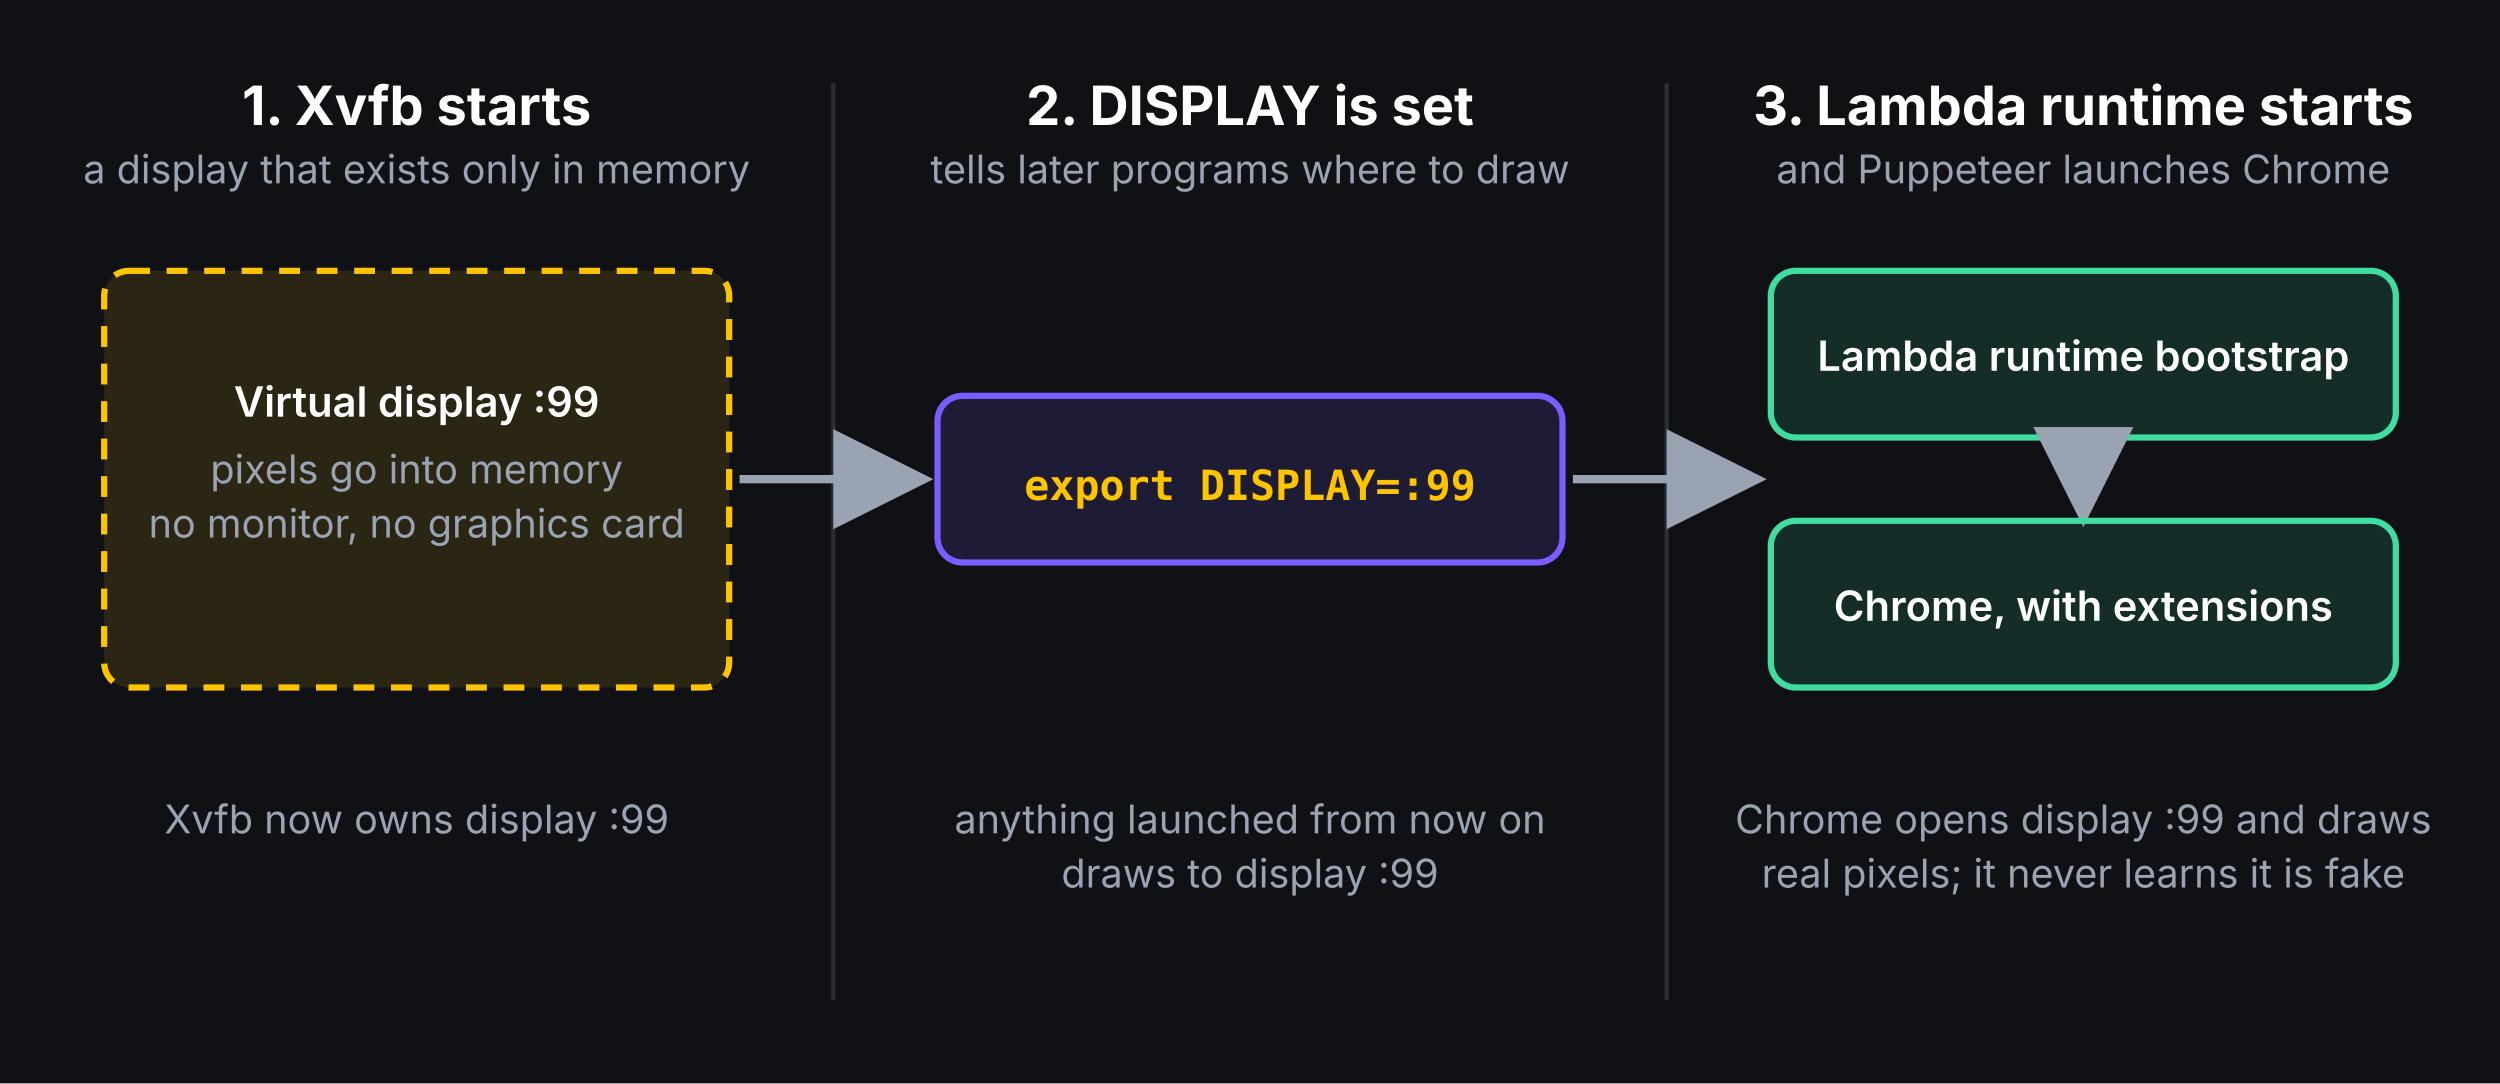
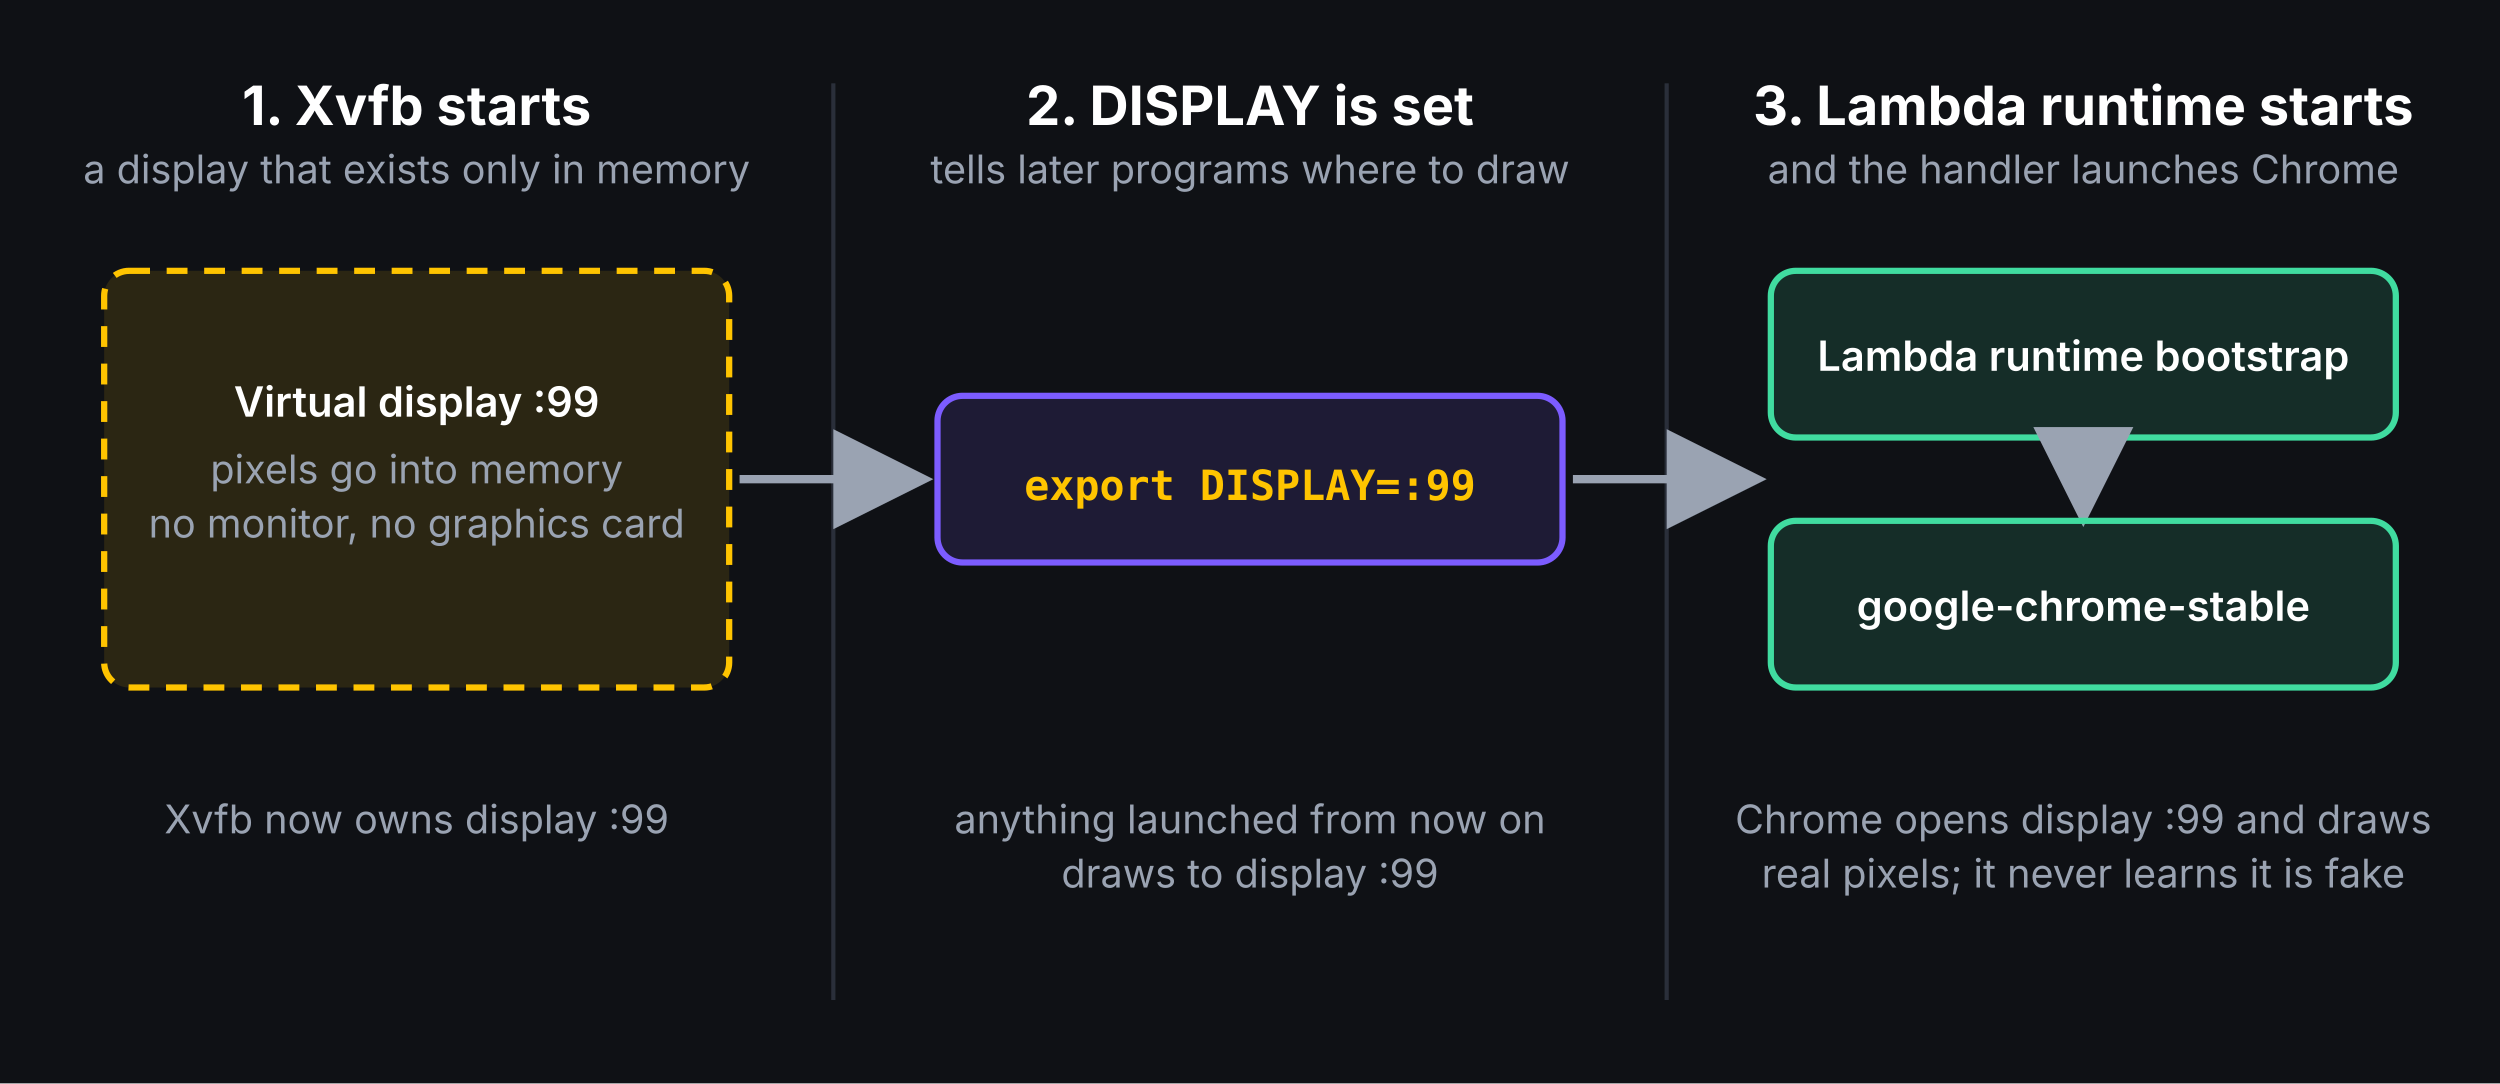
- <svg xmlns="http://www.w3.org/2000/svg" viewBox="0 0 1200 520" width="1200" height="520" role="img" aria-label="Three steps in order when the container starts: first Xvfb starts and owns a virtual display called :99 that draws into memory; second the DISPLAY variable is set to :99 so anything launched afterwards draws there; third the Lambda runtime starts and Puppeteer launches Chrome, which draws its pixels into Xvfb's memory without knowing there is no monitor">
+ <svg xmlns="http://www.w3.org/2000/svg" viewBox="0 0 1200 520" width="1200" height="520" role="img" aria-label="Three steps in order when the container starts: first Xvfb starts and owns a virtual display called :99 that draws into memory; second the DISPLAY variable is set to :99 so anything launched afterwards draws there; third the Lambda runtime starts and the handler launches Chrome, which draws its pixels into Xvfb's memory without knowing there is no monitor">
  <defs>
    <style>
      .bg{fill:#0f1115}
      .h{font:700 26px -apple-system,Inter,Helvetica,Arial,sans-serif;fill:#fff}
      .s{font:400 19px -apple-system,Inter,Helvetica,Arial,sans-serif;fill:#9aa3b2}
      .lbl{font:600 20px -apple-system,Inter,Helvetica,Arial,sans-serif;fill:#fff}
      .code{font:600 20px Menlo,Consolas,monospace;fill:#ffc400}
      .p{fill:rgba(124,92,255,.14);stroke:#7c5cff;stroke-width:3}
      .t{fill:rgba(64,220,160,.14);stroke:#40dca0;stroke-width:3}
      .y{fill:rgba(255,196,0,.12);stroke:#ffc400;stroke-width:3;stroke-dasharray:10 8}
      .arrow{stroke:#9aa3b2;stroke-width:4;fill:none}
      .ah{fill:#9aa3b2}
      .sep{stroke:#2a2f3a;stroke-width:2}
    </style>
    <marker id="head" markerWidth="12" markerHeight="12" refX="10" refY="6" orient="auto">
      <path class="ah" d="M0,0 L12,6 L0,12 z" />
    </marker>
  </defs>
  <rect class="bg" width="1200" height="520" />
  <line class="sep" x1="400" y1="40" x2="400" y2="480" />
  <line class="sep" x1="800" y1="40" x2="800" y2="480" />
  <text class="h" x="200" y="60" text-anchor="middle">1. Xvfb starts</text>
  <text class="s" x="200" y="88" text-anchor="middle">a display that exists only in memory</text>
  <rect class="y" x="50" y="130" width="300" height="200" rx="12" />
  <text class="lbl" x="200" y="200" text-anchor="middle">Virtual display :99</text>
  <text class="s" x="200" y="232" text-anchor="middle">pixels go into memory</text>
  <text class="s" x="200" y="258" text-anchor="middle">no monitor, no graphics card</text>
  <text class="s" x="200" y="400" text-anchor="middle">Xvfb now owns display :99</text>
  <text class="h" x="600" y="60" text-anchor="middle">2. DISPLAY is set</text>
  <text class="s" x="600" y="88" text-anchor="middle">tells later programs where to draw</text>
  <rect class="p" x="450" y="190" width="300" height="80" rx="12" />
  <text class="code" x="600" y="240" text-anchor="middle">export DISPLAY=:99</text>
  <text class="s" x="600" y="400" text-anchor="middle">anything launched from now on</text>
  <text class="s" x="600" y="426" text-anchor="middle">draws to display :99</text>
  <text class="h" x="1000" y="60" text-anchor="middle">3. Lambda runtime starts</text>
-   <text class="s" x="1000" y="88" text-anchor="middle">and Puppeteer launches Chrome</text>
+   <text class="s" x="1000" y="88" text-anchor="middle">and the handler launches Chrome</text>
  <rect class="t" x="850" y="130" width="300" height="80" rx="12" />
  <text class="lbl" x="1000" y="178" text-anchor="middle">Lambda runtime bootstrap</text>
  <path class="arrow" d="M1000 210 V245" marker-end="url(#head)" />
  <rect class="t" x="850" y="250" width="300" height="80" rx="12" />
-   <text class="lbl" x="1000" y="298" text-anchor="middle">Chrome, with extensions</text>
+   <text class="lbl" x="1000" y="298" text-anchor="middle">google-chrome-stable</text>
  <text class="s" x="1000" y="400" text-anchor="middle">Chrome opens display :99 and draws</text>
  <text class="s" x="1000" y="426" text-anchor="middle">real pixels; it never learns it is fake</text>
  <path class="arrow" d="M355 230 H440" marker-end="url(#head)" />
  <path class="arrow" d="M755 230 H840" marker-end="url(#head)" />
</svg>
